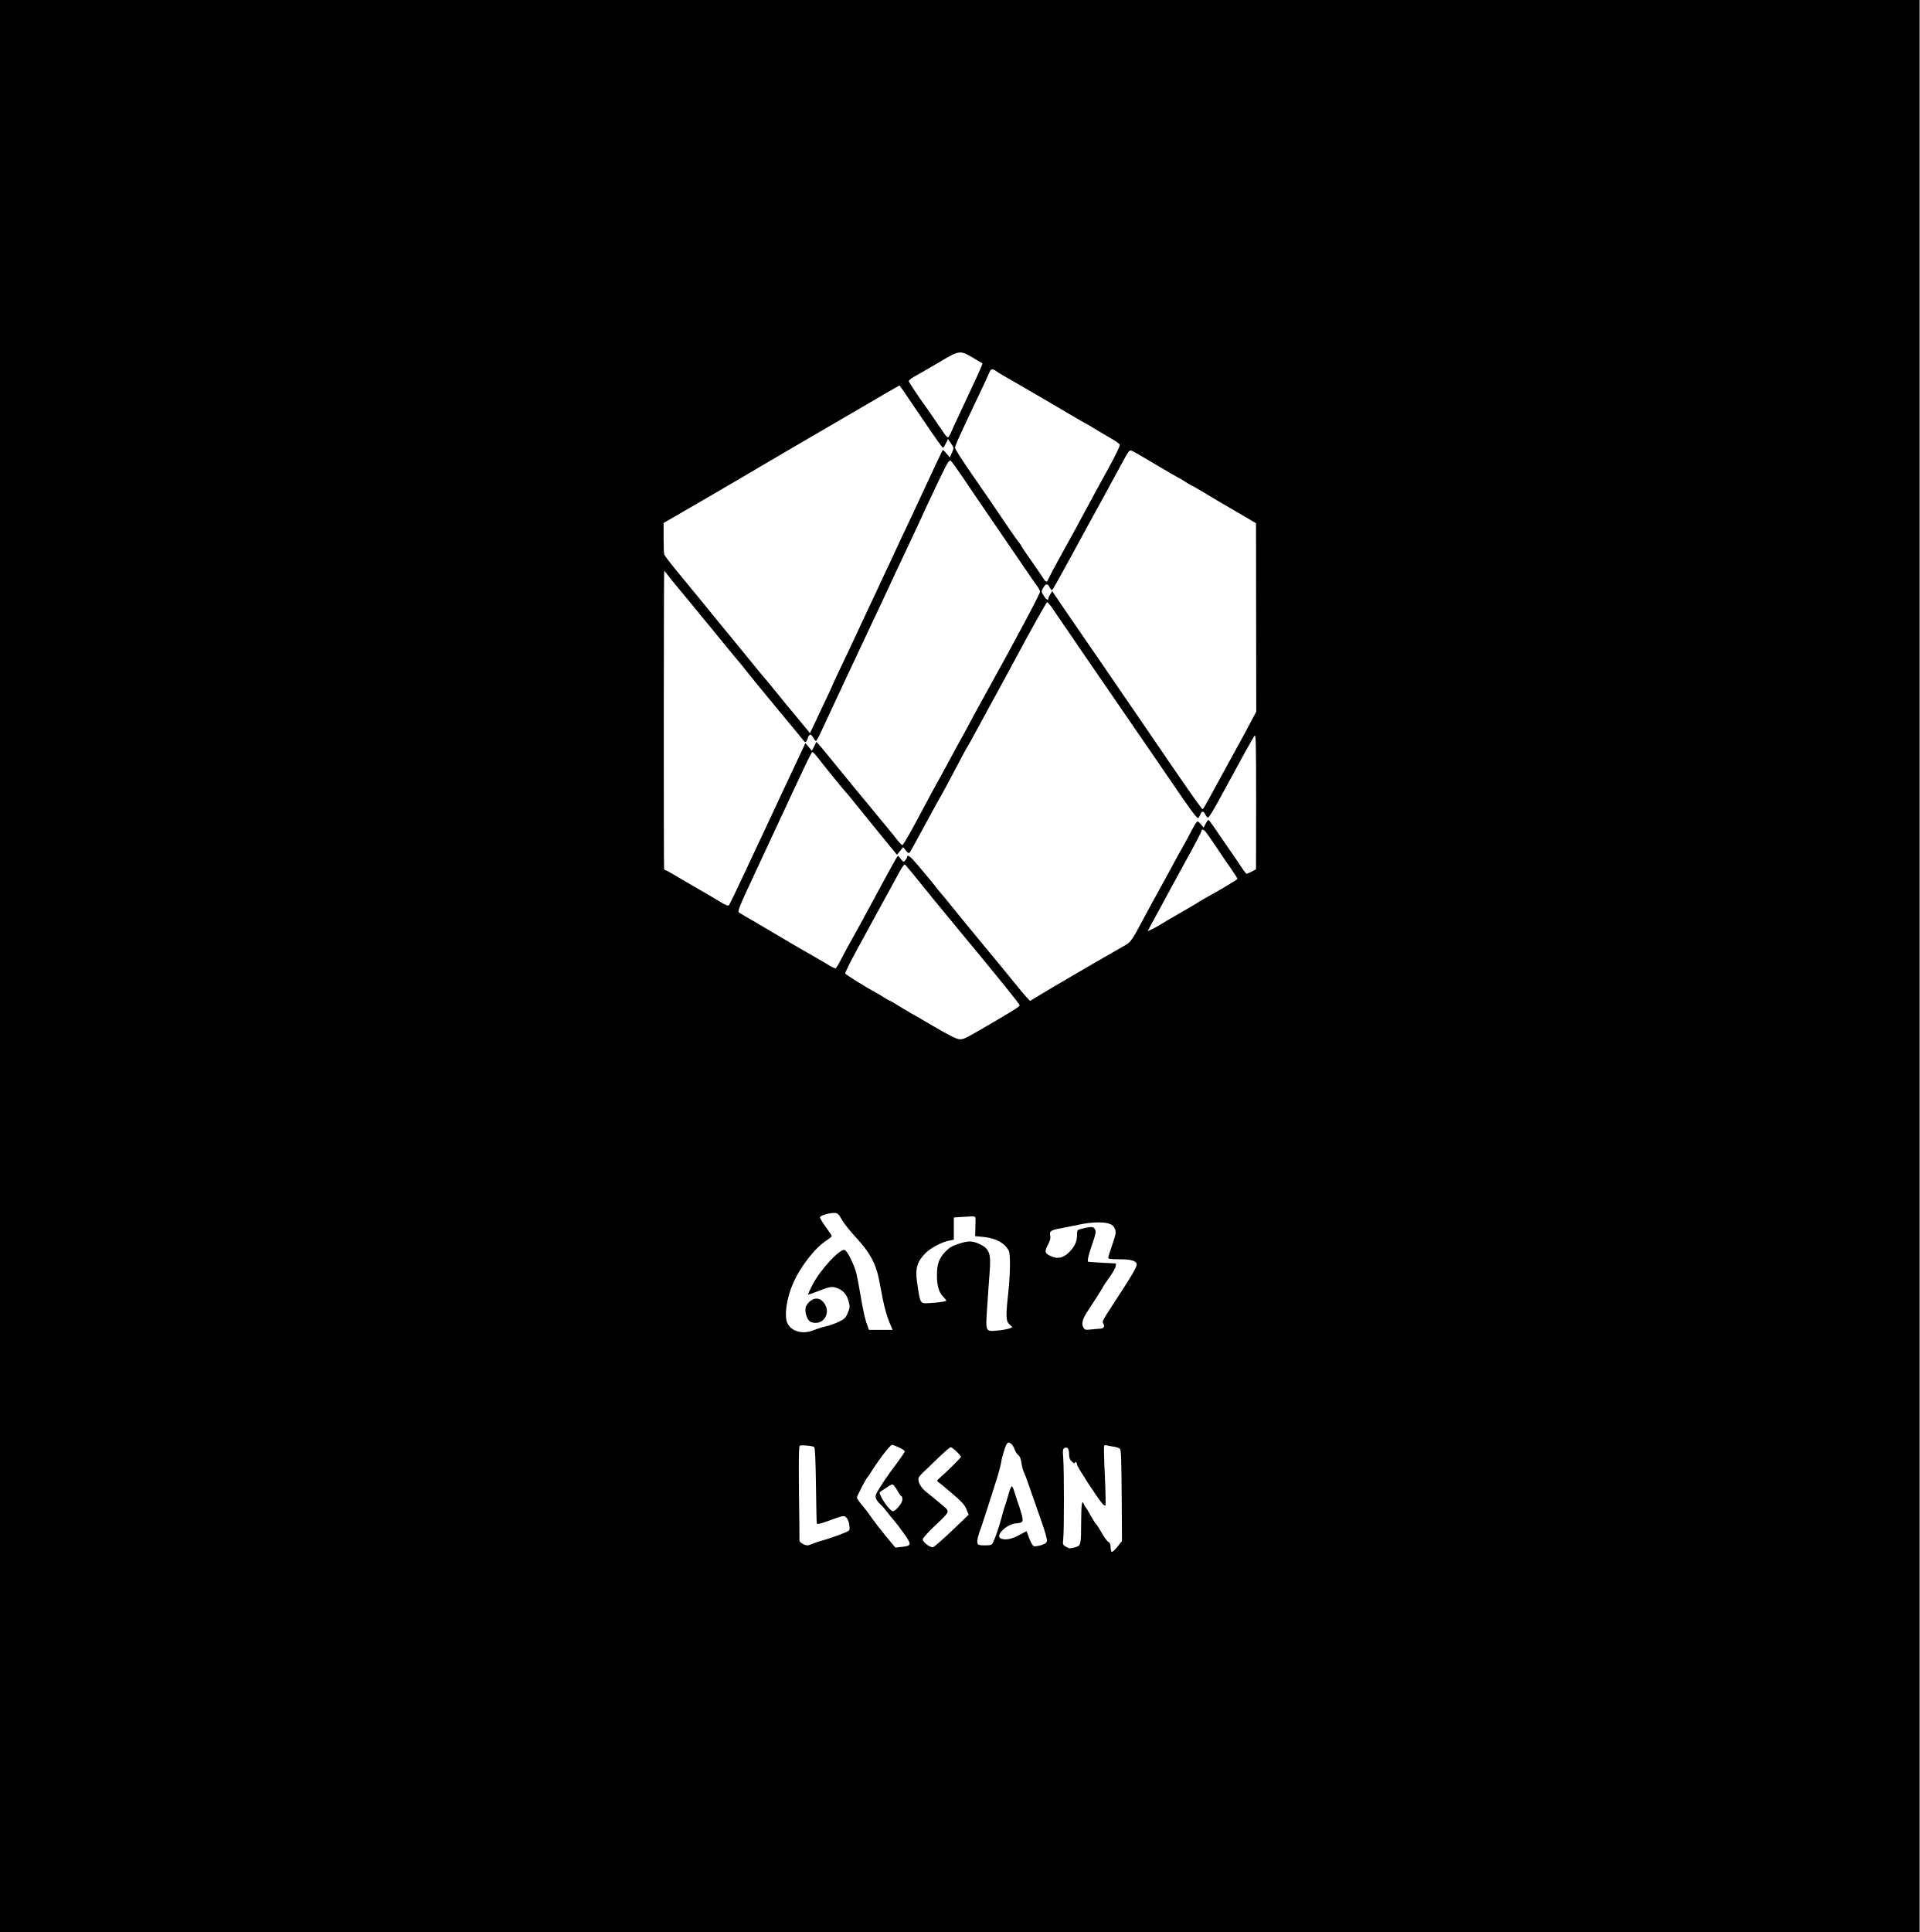
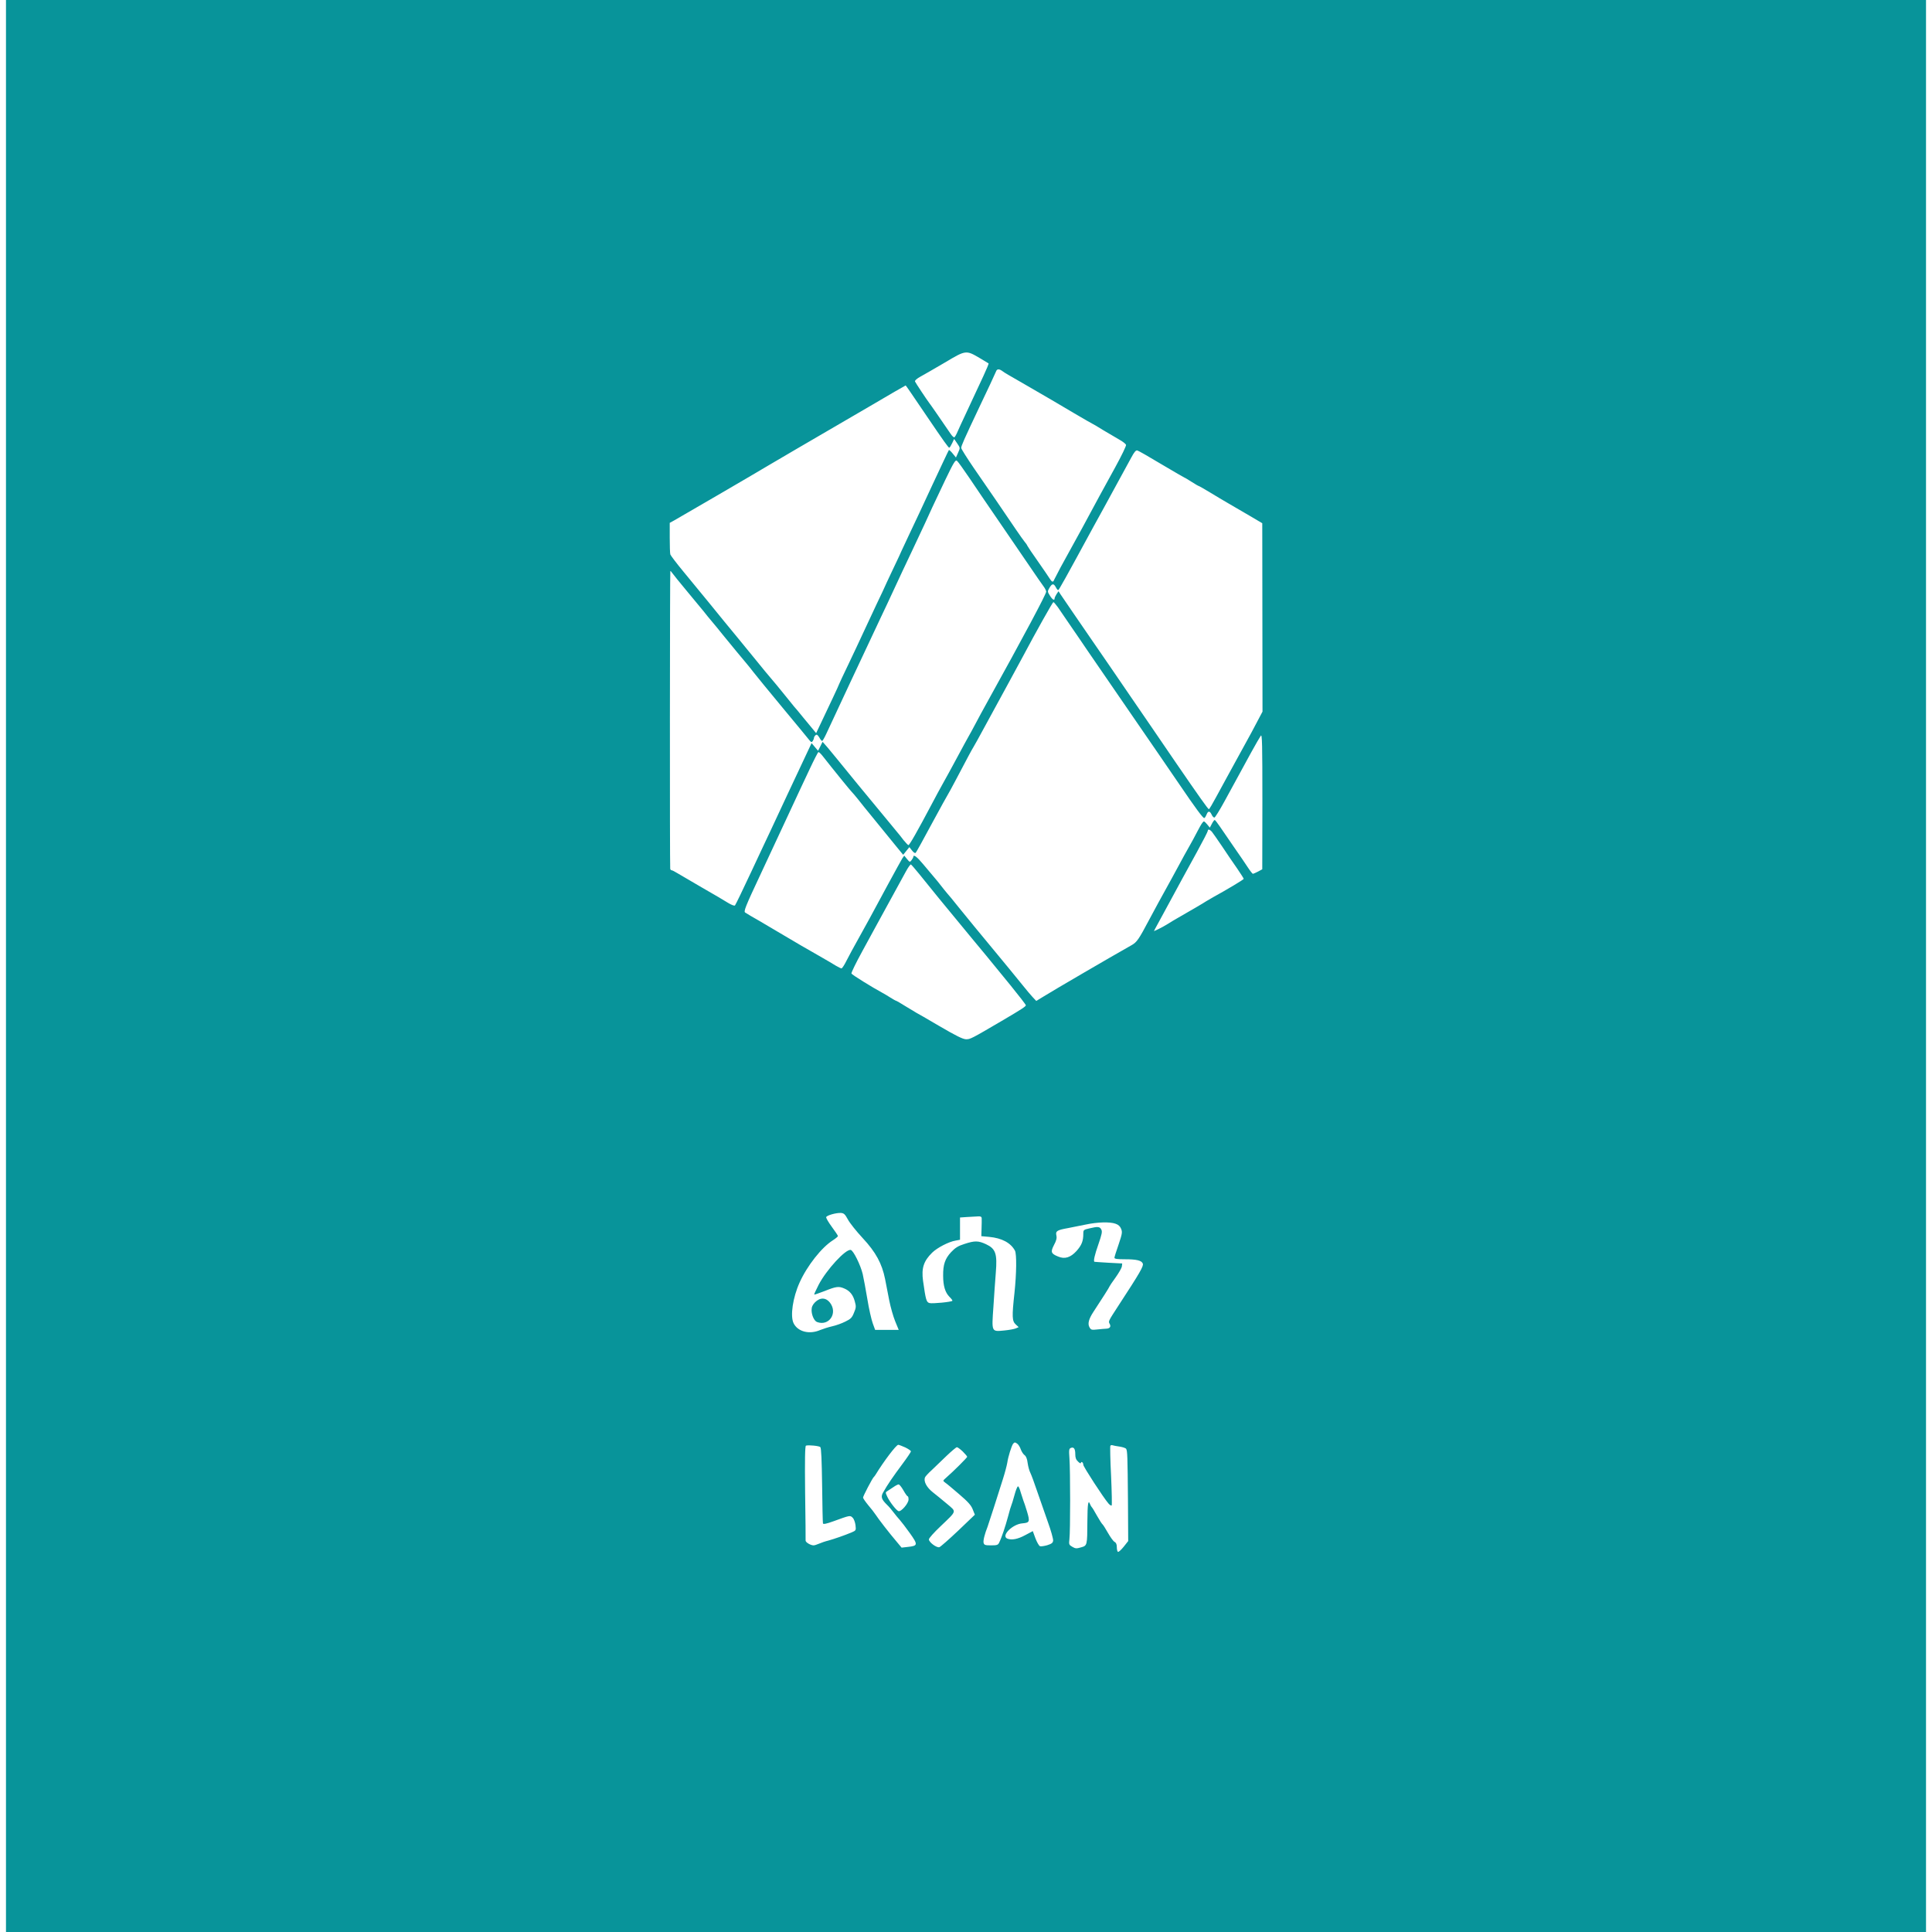
- <svg xmlns="http://www.w3.org/2000/svg" version="1.0" width="1604pt" height="1614pt" viewBox="0 0 1604 1614" preserveAspectRatio="xMidYMid meet">
-   <g transform="translate(0,1614) scale(0.1,-0.1)" fill="#000000" stroke="none">
-     <path d="M0 8070 l0 -8070 8020 0 8020 0 0 8070 0 8070 -8020 0 -8020 0 0 -8070z m8134 5079 c39 -23 73 -44 75 -45 2 -2 -18 -50 -44 -106 -26 -57 -64 -137 -83 -178 -19 -41 -52 -113 -74 -159 -22 -46 -48 -103 -58 -126 -10 -24 -22 -45 -27 -48 -5 -3 -20 11 -33 31 -53 78 -170 248 -178 257 -18 23 -113 166 -118 178 -3 8 15 24 46 41 28 15 119 68 203 117 176 105 177 105 291 38z m194 -112 c11 -9 45 -29 202 -119 167 -96 256 -149 388 -227 85 -50 156 -91 158 -91 2 0 43 -24 91 -54 49 -29 110 -65 136 -80 27 -15 51 -34 54 -42 3 -8 -38 -92 -90 -187 -52 -94 -111 -202 -131 -239 -87 -163 -199 -369 -326 -598 -25 -47 -49 -93 -53 -102 -9 -25 -19 -22 -39 10 -9 15 -53 79 -97 142 -45 63 -84 122 -88 130 -3 8 -14 24 -24 35 -9 11 -41 56 -71 100 -92 136 -240 353 -352 514 -58 85 -106 161 -106 169 0 17 21 65 152 342 28 58 68 143 90 190 22 47 44 95 49 107 8 23 27 23 57 0z m-768 -179 c24 -35 86 -126 138 -203 135 -199 175 -255 182 -255 4 0 14 16 24 37 l17 36 26 -38 c25 -37 25 -37 7 -77 l-18 -40 -27 33 c-15 19 -30 32 -32 29 -3 -3 -63 -131 -135 -285 -71 -154 -159 -342 -196 -419 -36 -76 -66 -140 -66 -141 0 -2 -31 -69 -70 -150 -38 -81 -70 -148 -70 -150 0 -2 -29 -63 -64 -136 -35 -74 -86 -183 -114 -244 -28 -60 -84 -181 -126 -268 -42 -87 -76 -160 -76 -162 0 -2 -23 -53 -51 -112 -28 -59 -71 -151 -96 -203 l-45 -95 -21 26 c-12 14 -51 62 -87 105 -35 44 -69 84 -75 90 -5 7 -44 54 -85 105 -41 51 -93 114 -115 139 -22 26 -65 77 -95 115 -47 58 -132 162 -188 230 -47 57 -143 173 -234 286 -57 69 -150 183 -208 253 -58 70 -107 135 -110 144 -3 10 -5 73 -5 140 l0 124 40 22 c41 24 138 80 355 206 69 41 179 105 245 143 66 39 152 89 190 112 39 23 140 82 225 132 354 206 483 281 640 373 130 77 267 156 276 160 1 0 21 -28 44 -62z m2094 -597 c103 -61 189 -111 191 -111 3 0 29 -16 59 -35 30 -19 57 -35 60 -35 3 0 45 -24 93 -53 49 -30 120 -72 158 -94 39 -23 117 -68 175 -102 l105 -62 1 -787 1 -787 -45 -85 c-24 -47 -68 -128 -97 -180 -29 -52 -67 -122 -85 -155 -18 -33 -49 -89 -69 -126 -20 -36 -61 -111 -91 -167 -30 -56 -57 -102 -61 -102 -7 0 -88 115 -270 380 -62 91 -154 226 -205 300 -51 74 -132 193 -181 264 -132 193 -218 319 -317 462 -105 152 -244 356 -267 390 l-16 25 -17 -25 c-9 -14 -16 -30 -16 -36 0 -20 -19 -9 -39 24 -21 33 -21 35 -4 65 22 37 35 39 53 6 7 -14 16 -25 20 -25 6 0 61 99 295 530 32 58 71 130 88 160 80 147 197 362 228 418 24 45 38 62 50 59 9 -2 100 -54 203 -116z m-1605 -115 c48 -72 163 -241 256 -376 92 -135 206 -301 253 -370 47 -69 95 -139 108 -156 13 -17 24 -38 24 -47 0 -20 -188 -373 -495 -927 -29 -52 -72 -131 -95 -175 -23 -44 -50 -93 -60 -110 -16 -28 -31 -56 -126 -232 -20 -38 -58 -106 -84 -153 -26 -47 -68 -123 -92 -170 -127 -240 -190 -350 -199 -350 -4 0 -22 19 -41 42 -18 24 -40 52 -50 63 -9 11 -40 49 -70 85 -162 195 -379 459 -443 539 -16 20 -49 59 -71 86 l-42 48 -19 -38 -19 -37 -27 32 -27 32 -49 -104 c-27 -56 -96 -204 -154 -328 -58 -124 -121 -259 -140 -300 -20 -41 -92 -196 -162 -345 -69 -148 -130 -274 -135 -279 -5 -5 -29 4 -57 21 -26 17 -124 74 -218 128 -93 54 -187 109 -207 121 -21 13 -42 24 -48 24 -5 0 -10 6 -11 13 -4 51 -3 2487 1 2487 3 0 10 -8 16 -17 7 -10 62 -79 124 -153 62 -74 124 -150 139 -168 14 -19 44 -55 66 -81 22 -26 65 -78 95 -116 80 -98 169 -206 194 -235 11 -13 39 -47 61 -76 22 -28 132 -163 245 -299 113 -136 213 -257 222 -269 15 -18 19 -19 28 -6 5 8 10 20 10 26 0 6 6 16 13 22 10 9 17 4 31 -18 9 -17 20 -30 24 -30 4 0 19 26 34 58 59 129 341 729 453 967 32 66 83 176 115 245 32 69 101 217 155 330 98 208 125 266 165 355 13 28 60 128 106 224 73 152 86 172 99 161 9 -7 55 -72 104 -144z m738 -1078 c17 -24 65 -95 108 -158 44 -63 106 -155 140 -205 201 -293 378 -550 426 -620 77 -112 285 -414 339 -494 137 -202 203 -291 211 -285 6 3 14 17 19 30 12 31 27 31 42 -1 6 -14 16 -25 23 -25 6 0 43 60 83 133 40 72 91 166 113 207 23 41 72 131 109 200 38 69 75 133 83 144 11 15 13 -66 13 -549 l-1 -567 -35 -19 c-19 -10 -38 -18 -43 -19 -4 0 -23 24 -42 53 -18 28 -70 104 -114 167 -44 63 -97 141 -118 172 -21 31 -41 57 -45 58 -4 0 -15 -14 -24 -32 l-17 -32 -24 29 c-25 28 -26 28 -40 9 -8 -10 -28 -46 -45 -79 -17 -33 -47 -89 -68 -125 -21 -36 -55 -99 -77 -140 -22 -41 -53 -97 -68 -125 -85 -153 -138 -251 -185 -339 -86 -163 -103 -187 -145 -211 -191 -108 -654 -378 -734 -428 l-64 -39 -31 33 c-17 19 -49 56 -71 84 -40 50 -204 250 -275 335 -77 92 -207 251 -275 335 -38 48 -80 99 -93 113 -13 15 -35 43 -50 62 -14 19 -42 53 -62 76 -19 22 -60 71 -90 107 -49 59 -80 82 -80 59 0 -5 -7 -17 -15 -28 -14 -18 -15 -18 -38 10 l-23 28 -16 -23 c-8 -13 -61 -109 -118 -214 -163 -303 -169 -313 -245 -450 -40 -71 -87 -158 -104 -192 -17 -35 -36 -63 -41 -63 -6 0 -27 11 -48 23 -20 13 -91 54 -157 92 -66 37 -190 109 -275 160 -85 50 -177 105 -205 121 -61 35 -96 55 -119 70 -15 9 -3 42 130 325 81 173 180 386 221 474 111 239 116 249 187 400 36 77 69 141 73 142 5 1 22 -15 38 -36 83 -106 230 -287 240 -296 6 -5 31 -35 56 -66 24 -31 71 -89 104 -129 135 -165 162 -199 215 -264 l55 -67 26 32 26 32 22 -28 c13 -17 25 -25 31 -19 5 5 66 115 135 244 70 129 131 240 135 245 4 6 31 55 60 110 105 200 143 270 150 280 4 6 52 91 105 190 54 99 138 254 188 345 49 91 104 192 122 225 112 211 249 455 255 455 4 0 20 -19 37 -42z m1286 -1875 c8 -10 47 -65 86 -123 38 -58 95 -141 126 -185 30 -44 55 -83 55 -87 0 -6 -140 -90 -255 -153 -27 -15 -54 -31 -60 -35 -10 -8 -142 -85 -235 -138 -25 -14 -63 -37 -85 -51 -22 -14 -57 -33 -78 -43 l-37 -17 11 22 c7 12 55 101 107 197 52 96 107 198 122 225 15 28 68 125 119 217 50 91 91 171 91 177 0 16 15 13 33 -6z m-2445 -353 c33 -41 108 -133 166 -205 59 -71 137 -166 173 -210 36 -44 82 -100 103 -125 21 -25 73 -88 117 -141 43 -53 135 -166 206 -252 70 -86 127 -160 127 -165 0 -10 -37 -34 -190 -124 -269 -158 -274 -160 -310 -160 -27 1 -82 28 -224 111 -104 61 -190 111 -192 111 -1 0 -39 23 -83 50 -44 28 -83 50 -86 50 -3 0 -24 12 -48 27 -23 15 -51 31 -62 37 -89 48 -258 153 -262 163 -3 6 38 90 90 185 52 95 109 200 127 233 41 74 190 348 237 433 19 35 38 62 43 60 4 -2 35 -37 68 -78z m-595 -2887 c15 -29 71 -99 123 -155 111 -119 162 -214 188 -343 9 -44 24 -125 35 -180 11 -55 33 -133 49 -172 l30 -73 -98 0 -99 0 -20 55 c-11 30 -32 121 -45 202 -14 82 -31 176 -39 210 -18 75 -78 197 -100 201 -42 9 -203 -166 -268 -291 -22 -43 -39 -80 -37 -82 1 -2 41 12 88 30 95 38 117 41 163 21 46 -19 74 -54 88 -108 12 -42 11 -53 -7 -95 -16 -41 -27 -52 -73 -74 -29 -15 -78 -32 -109 -39 -31 -7 -75 -21 -100 -31 -90 -39 -186 -15 -222 56 -30 60 -7 215 50 341 63 140 184 293 277 352 23 15 43 31 43 36 0 5 -23 39 -51 77 -28 38 -49 74 -47 81 5 15 83 37 123 35 25 -2 34 -10 58 -54z m1118 10 c1 -10 0 -48 -1 -84 l-2 -66 66 -6 c106 -10 180 -50 215 -115 15 -29 13 -192 -4 -352 -22 -200 -20 -236 10 -264 l25 -23 -23 -10 c-13 -6 -57 -14 -98 -18 -107 -10 -105 -15 -90 198 6 95 15 223 20 285 13 159 -1 200 -82 238 -65 30 -94 30 -180 2 -54 -17 -77 -32 -112 -69 -50 -54 -67 -103 -66 -196 0 -85 17 -140 52 -176 17 -16 28 -32 25 -34 -9 -10 -165 -25 -190 -19 -27 7 -32 24 -55 187 -14 105 5 164 76 234 43 42 140 92 196 101 l37 7 0 93 0 93 58 4 c31 2 72 4 90 5 24 2 32 -2 33 -15z m1118 -46 c24 -8 39 -22 47 -43 11 -27 9 -41 -21 -130 -19 -54 -35 -105 -35 -111 0 -10 24 -13 89 -13 96 0 138 -10 148 -36 8 -21 -23 -75 -202 -349 -89 -137 -87 -133 -74 -156 12 -23 0 -38 -31 -39 -8 0 -40 -3 -70 -6 -52 -6 -56 -4 -69 19 -16 29 -5 69 33 127 66 100 136 210 136 215 0 2 22 35 49 72 27 38 51 79 53 93 l3 25 -115 6 c-63 4 -116 7 -117 8 -10 5 2 58 33 146 29 84 34 107 24 124 -12 24 -29 26 -99 9 -48 -11 -51 -13 -51 -43 0 -63 -13 -96 -56 -145 -51 -56 -99 -71 -155 -47 -59 24 -64 38 -34 96 20 37 25 58 20 80 -8 36 5 45 95 61 36 7 103 20 150 30 99 21 201 24 249 7z m-818 -1840 c8 -7 21 -27 27 -46 7 -19 21 -40 31 -47 13 -9 22 -32 26 -66 4 -29 14 -66 23 -83 8 -16 34 -86 57 -155 24 -69 64 -183 89 -255 26 -71 45 -141 44 -155 -2 -19 -12 -27 -50 -39 -25 -7 -53 -11 -60 -8 -8 3 -25 32 -38 66 l-22 60 -64 -34 c-61 -33 -111 -43 -148 -29 -57 22 42 122 126 128 60 5 63 14 38 98 -12 40 -26 82 -31 93 -4 11 -14 42 -22 68 -7 27 -17 49 -22 50 -6 1 -19 -32 -30 -73 -11 -41 -23 -79 -26 -85 -3 -5 -16 -48 -28 -95 -23 -85 -53 -175 -74 -217 -9 -20 -18 -23 -68 -23 -49 0 -57 3 -62 21 -5 18 10 77 33 134 4 11 28 85 54 165 25 80 59 186 75 236 16 50 32 111 36 135 7 50 35 138 48 157 12 15 18 15 38 -1z m-1648 -26 c8 -8 12 -112 15 -319 2 -169 5 -312 7 -319 3 -8 29 -3 87 18 140 51 140 51 161 30 11 -10 21 -39 24 -63 5 -43 4 -44 -33 -60 -60 -25 -144 -54 -194 -68 -25 -6 -60 -18 -78 -26 -18 -8 -38 -14 -45 -14 -25 0 -67 25 -67 40 1 8 -1 189 -4 402 -3 277 -1 388 7 391 22 7 110 -2 120 -12z m710 -3 c26 -13 47 -27 47 -33 0 -5 -32 -53 -71 -105 -81 -109 -123 -170 -162 -239 -20 -36 -13 -57 33 -102 15 -14 40 -43 56 -65 16 -21 39 -49 52 -63 12 -13 50 -63 83 -109 69 -97 68 -106 -17 -115 l-52 -6 -40 48 c-64 75 -155 193 -176 226 -11 17 -39 53 -63 81 -23 28 -43 57 -43 63 0 13 78 161 89 171 3 3 11 12 16 21 67 110 172 249 189 249 6 0 32 -10 59 -22z m1791 7 c25 -4 50 -12 54 -19 10 -16 12 -57 15 -430 l2 -340 -38 -48 c-21 -26 -43 -46 -48 -42 -5 3 -9 21 -9 39 0 23 -6 38 -19 44 -11 6 -35 40 -55 75 -20 36 -41 68 -45 71 -5 3 -26 36 -47 73 -20 37 -40 69 -44 72 -3 3 -9 13 -13 23 -16 43 -22 6 -23 -141 -1 -205 -1 -204 -54 -219 -37 -11 -47 -10 -72 5 -28 16 -29 20 -24 65 8 58 8 573 0 678 -5 66 -3 77 12 83 25 10 37 -7 37 -53 0 -29 6 -46 24 -62 13 -13 23 -17 23 -10 0 7 5 9 10 6 6 -3 10 -13 10 -22 0 -16 169 -276 210 -323 11 -13 23 -20 27 -17 3 4 1 115 -5 248 -7 133 -9 246 -6 251 3 5 12 7 19 4 7 -2 33 -8 59 -11z m-1311 -41 c20 -20 37 -40 37 -44 0 -7 -113 -120 -175 -174 -29 -26 -30 -26 -10 -41 11 -7 64 -51 117 -97 74 -63 101 -93 114 -127 l18 -45 -139 -133 c-77 -73 -148 -135 -157 -138 -22 -8 -88 41 -88 65 0 10 44 59 98 110 139 133 134 118 53 187 -38 32 -92 76 -120 98 -50 40 -76 89 -64 122 3 8 28 36 56 61 27 26 84 80 125 120 41 39 80 72 86 72 6 0 28 -16 49 -36z m-496 -324 c15 -27 31 -50 36 -50 4 0 7 -12 7 -27 0 -33 -63 -105 -84 -97 -19 7 -72 75 -93 119 -17 37 -17 38 1 49 10 6 32 21 50 33 17 12 36 22 43 22 6 1 24 -21 40 -49z" />
-     <path d="M6759 5261 c-21 -22 -29 -39 -29 -66 0 -42 22 -90 45 -99 100 -38 176 73 109 161 -34 44 -82 46 -125 4z" />
+ <svg xmlns="http://www.w3.org/2000/svg" id="SvgjsSvg1001" width="288" height="288" version="1.1">
+   <defs id="SvgjsDefs1002" />
+   <g id="SvgjsG1008">
+     <svg width="288" height="288" version="1.0" viewBox="0 0 1604 1614">
+       <g transform="matrix(.1 0 0 -.1 0 1614)" fill="#08949a" class="color000 svgShape">
+         <path d="M0 8070 l0 -8070 8020 0 8020 0 0 8070 0 8070 -8020 0 -8020 0 0-8070z m8134 5079 c39 -23 73 -44 75 -45 2 -2 -18 -50 -44 -106 -26 -57 -64 -137 -83 -178 -19 -41 -52 -113 -74 -159 -22 -46 -48 -103 -58 -126 -10 -24 -22 -45 -27 -48 -5 -3 -20 11 -33 31 -53 78 -170 248 -178 257 -18 23 -113 166 -118 178 -3 8 15 24 46 41 28 15 119 68 203 117 176 105 177 105 291 38z m194 -112 c11 -9 45 -29 202 -119 167 -96 256 -149 388 -227 85 -50 156 -91 158 -91 2 0 43 -24 91 -54 49 -29 110 -65 136 -80 27 -15 51 -34 54 -42 3 -8 -38 -92 -90 -187 -52 -94 -111 -202 -131 -239 -87 -163 -199 -369 -326 -598 -25 -47 -49 -93 -53 -102 -9 -25 -19 -22 -39 10 -9 15 -53 79 -97 142 -45 63 -84 122 -88 130 -3 8 -14 24 -24 35 -9 11 -41 56 -71 100 -92 136 -240 353 -352 514 -58 85 -106 161 -106 169 0 17 21 65 152 342 28 58 68 143 90 190 22 47 44 95 49 107 8 23 27 23 57 0z m-768 -179 c24 -35 86 -126 138 -203 135 -199 175 -255 182 -255 4 0 14 16 24 37 l17 36 26 -38 c25 -37 25 -37 7 -77 l-18 -40 -27 33 c-15 19 -30 32 -32 29 -3 -3 -63 -131 -135 -285 -71 -154 -159 -342 -196 -419 -36 -76 -66 -140 -66 -141 0 -2 -31 -69 -70 -150 -38 -81 -70 -148 -70 -150 0 -2 -29 -63 -64 -136 -35 -74 -86 -183 -114 -244 -28 -60 -84 -181 -126 -268 -42 -87 -76 -160 -76 -162 0 -2 -23 -53 -51 -112 -28 -59 -71 -151 -96 -203 l-45 -95 -21 26 c-12 14 -51 62 -87 105 -35 44 -69 84 -75 90 -5 7 -44 54 -85 105 -41 51 -93 114 -115 139 -22 26 -65 77 -95 115 -47 58 -132 162 -188 230 -47 57 -143 173 -234 286 -57 69 -150 183 -208 253 -58 70 -107 135 -110 144 -3 10 -5 73 -5 140 l0 124 40 22 c41 24 138 80 355 206 69 41 179 105 245 143 66 39 152 89 190 112 39 23 140 82 225 132 354 206 483 281 640 373 130 77 267 156 276 160 1 0 21 -28 44 -62z m2094 -597 c103 -61 189 -111 191 -111 3 0 29 -16 59 -35 30 -19 57 -35 60 -35 3 0 45 -24 93 -53 49 -30 120 -72 158 -94 39 -23 117 -68 175 -102 l105 -62 1 -787 1 -787 -45 -85 c-24 -47 -68 -128 -97 -180 -29 -52 -67 -122 -85 -155 -18 -33 -49 -89 -69 -126 -20 -36 -61 -111 -91 -167 -30 -56 -57 -102 -61 -102 -7 0 -88 115 -270 380 -62 91 -154 226 -205 300 -51 74 -132 193 -181 264 -132 193 -218 319 -317 462 -105 152 -244 356 -267 390 l-16 25 -17 -25 c-9 -14 -16 -30 -16 -36 0 -20 -19 -9 -39 24 -21 33 -21 35 -4 65 22 37 35 39 53 6 7 -14 16 -25 20 -25 6 0 61 99 295 530 32 58 71 130 88 160 80 147 197 362 228 418 24 45 38 62 50 59 9 -2 100 -54 203 -116z m-1605 -115 c48 -72 163 -241 256 -376 92 -135 206 -301 253 -370 47 -69 95 -139 108 -156 13 -17 24 -38 24 -47 0 -20 -188 -373 -495 -927 -29 -52 -72 -131 -95 -175 -23 -44 -50 -93 -60 -110 -16 -28 -31 -56 -126 -232 -20 -38 -58 -106 -84 -153 -26 -47 -68 -123 -92 -170 -127 -240 -190 -350 -199 -350 -4 0 -22 19 -41 42 -18 24 -40 52 -50 63 -9 11 -40 49 -70 85 -162 195 -379 459 -443 539 -16 20 -49 59 -71 86 l-42 48 -19 -38 -19 -37 -27 32 -27 32 -49 -104 c-27 -56 -96 -204 -154 -328 -58 -124 -121 -259 -140 -300 -20 -41 -92 -196 -162 -345 -69 -148 -130 -274 -135 -279 -5 -5 -29 4 -57 21 -26 17 -124 74 -218 128 -93 54 -187 109 -207 121 -21 13 -42 24 -48 24 -5 0 -10 6 -11 13 -4 51 -3 2487 1 2487 3 0 10 -8 16 -17 7 -10 62 -79 124 -153 62 -74 124 -150 139 -168 14 -19 44 -55 66 -81 22 -26 65 -78 95 -116 80 -98 169 -206 194 -235 11 -13 39 -47 61 -76 22 -28 132 -163 245 -299 113 -136 213 -257 222 -269 15 -18 19 -19 28 -6 5 8 10 20 10 26 0 6 6 16 13 22 10 9 17 4 31 -18 9 -17 20 -30 24 -30 4 0 19 26 34 58 59 129 341 729 453 967 32 66 83 176 115 245 32 69 101 217 155 330 98 208 125 266 165 355 13 28 60 128 106 224 73 152 86 172 99 161 9 -7 55 -72 104 -144z m738 -1078 c17 -24 65 -95 108 -158 44 -63 106 -155 140 -205 201 -293 378 -550 426 -620 77 -112 285 -414 339 -494 137 -202 203 -291 211 -285 6 3 14 17 19 30 12 31 27 31 42 -1 6 -14 16 -25 23 -25 6 0 43 60 83 133 40 72 91 166 113 207 23 41 72 131 109 200 38 69 75 133 83 144 11 15 13 -66 13 -549 l-1 -567 -35 -19 c-19 -10 -38 -18 -43 -19 -4 0 -23 24 -42 53 -18 28 -70 104 -114 167 -44 63 -97 141 -118 172 -21 31 -41 57 -45 58 -4 0 -15 -14 -24 -32 l-17 -32 -24 29 c-25 28 -26 28 -40 9 -8 -10 -28 -46 -45 -79 -17 -33 -47 -89 -68 -125 -21 -36 -55 -99 -77 -140 -22 -41 -53 -97 -68 -125 -85 -153 -138 -251 -185 -339 -86 -163 -103 -187 -145 -211 -191 -108 -654 -378 -734 -428 l-64 -39 -31 33 c-17 19 -49 56 -71 84 -40 50 -204 250 -275 335 -77 92 -207 251 -275 335 -38 48 -80 99 -93 113 -13 15 -35 43 -50 62 -14 19 -42 53 -62 76 -19 22 -60 71 -90 107 -49 59 -80 82 -80 59 0 -5 -7 -17 -15 -28 -14 -18 -15 -18 -38 10 l-23 28 -16 -23 c-8 -13 -61 -109 -118 -214 -163 -303 -169 -313 -245 -450 -40 -71 -87 -158 -104 -192 -17 -35 -36 -63 -41 -63 -6 0 -27 11 -48 23 -20 13 -91 54 -157 92 -66 37 -190 109 -275 160 -85 50 -177 105 -205 121 -61 35 -96 55 -119 70 -15 9 -3 42 130 325 81 173 180 386 221 474 111 239 116 249 187 400 36 77 69 141 73 142 5 1 22 -15 38 -36 83 -106 230 -287 240 -296 6 -5 31 -35 56 -66 24 -31 71 -89 104 -129 135 -165 162 -199 215 -264 l55 -67 26 32 26 32 22 -28 c13 -17 25 -25 31 -19 5 5 66 115 135 244 70 129 131 240 135 245 4 6 31 55 60 110 105 200 143 270 150 280 4 6 52 91 105 190 54 99 138 254 188 345 49 91 104 192 122 225 112 211 249 455 255 455 4 0 20 -19 37 -42z m1286 -1875 c8 -10 47 -65 86 -123 38 -58 95 -141 126 -185 30 -44 55 -83 55 -87 0 -6 -140 -90 -255 -153 -27 -15 -54 -31 -60 -35 -10 -8 -142 -85 -235 -138 -25 -14 -63 -37 -85 -51 -22 -14 -57 -33 -78 -43 l-37 -17 11 22 c7 12 55 101 107 197 52 96 107 198 122 225 15 28 68 125 119 217 50 91 91 171 91 177 0 16 15 13 33 -6z m-2445 -353 c33 -41 108 -133 166 -205 59 -71 137 -166 173 -210 36 -44 82 -100 103 -125 21 -25 73 -88 117 -141 43 -53 135 -166 206 -252 70 -86 127 -160 127 -165 0 -10 -37 -34 -190 -124 -269 -158 -274 -160 -310 -160 -27 1 -82 28 -224 111 -104 61 -190 111 -192 111 -1 0 -39 23 -83 50 -44 28 -83 50 -86 50 -3 0 -24 12 -48 27 -23 15 -51 31 -62 37 -89 48 -258 153 -262 163 -3 6 38 90 90 185 52 95 109 200 127 233 41 74 190 348 237 433 19 35 38 62 43 60 4 -2 35 -37 68 -78z m-595 -2887 c15 -29 71 -99 123 -155 111 -119 162 -214 188 -343 9 -44 24 -125 35 -180 11 -55 33 -133 49 -172 l30 -73 -98 0 -99 0 -20 55 c-11 30 -32 121 -45 202 -14 82 -31 176 -39 210 -18 75 -78 197 -100 201 -42 9 -203 -166 -268 -291 -22 -43 -39 -80 -37 -82 1 -2 41 12 88 30 95 38 117 41 163 21 46 -19 74 -54 88 -108 12 -42 11 -53 -7 -95 -16 -41 -27 -52 -73 -74 -29 -15 -78 -32 -109 -39 -31 -7 -75 -21 -100 -31 -90 -39 -186 -15 -222 56 -30 60 -7 215 50 341 63 140 184 293 277 352 23 15 43 31 43 36 0 5 -23 39 -51 77 -28 38 -49 74 -47 81 5 15 83 37 123 35 25 -2 34 -10 58 -54z m1118 10 c1 -10 0 -48 -1 -84 l-2 -66 66 -6 c106 -10 180 -50 215 -115 15 -29 13 -192 -4 -352 -22 -200 -20 -236 10 -264 l25 -23 -23 -10 c-13 -6 -57 -14 -98 -18 -107 -10 -105 -15 -90 198 6 95 15 223 20 285 13 159 -1 200 -82 238 -65 30 -94 30 -180 2 -54 -17 -77 -32 -112 -69 -50 -54 -67 -103 -66 -196 0 -85 17 -140 52 -176 17 -16 28 -32 25 -34 -9 -10 -165 -25 -190 -19 -27 7 -32 24 -55 187 -14 105 5 164 76 234 43 42 140 92 196 101 l37 7 0 93 0 93 58 4 c31 2 72 4 90 5 24 2 32 -2 33 -15z m1118 -46 c24 -8 39 -22 47 -43 11 -27 9 -41 -21 -130 -19 -54 -35 -105 -35 -111 0 -10 24 -13 89 -13 96 0 138 -10 148 -36 8 -21 -23 -75 -202 -349 -89 -137 -87 -133 -74 -156 12 -23 0 -38 -31 -39 -8 0 -40 -3 -70 -6 -52 -6 -56 -4 -69 19 -16 29 -5 69 33 127 66 100 136 210 136 215 0 2 22 35 49 72 27 38 51 79 53 93 l3 25 -115 6 c-63 4 -116 7 -117 8 -10 5 2 58 33 146 29 84 34 107 24 124 -12 24 -29 26 -99 9 -48 -11 -51 -13 -51 -43 0 -63 -13 -96 -56 -145 -51 -56 -99 -71 -155 -47 -59 24 -64 38 -34 96 20 37 25 58 20 80 -8 36 5 45 95 61 36 7 103 20 150 30 99 21 201 24 249 7z m-818 -1840 c8 -7 21 -27 27 -46 7 -19 21 -40 31 -47 13 -9 22 -32 26 -66 4 -29 14 -66 23 -83 8 -16 34 -86 57 -155 24 -69 64 -183 89 -255 26 -71 45 -141 44 -155 -2 -19 -12 -27 -50 -39 -25 -7 -53 -11 -60 -8 -8 3 -25 32 -38 66 l-22 60 -64 -34 c-61 -33 -111 -43 -148 -29 -57 22 42 122 126 128 60 5 63 14 38 98 -12 40 -26 82 -31 93 -4 11 -14 42 -22 68 -7 27 -17 49 -22 50 -6 1 -19 -32 -30 -73 -11 -41 -23 -79 -26 -85 -3 -5 -16 -48 -28 -95 -23 -85 -53 -175 -74 -217 -9 -20 -18 -23 -68 -23 -49 0 -57 3 -62 21 -5 18 10 77 33 134 4 11 28 85 54 165 25 80 59 186 75 236 16 50 32 111 36 135 7 50 35 138 48 157 12 15 18 15 38 -1z m-1648 -26 c8 -8 12 -112 15 -319 2 -169 5 -312 7 -319 3 -8 29 -3 87 18 140 51 140 51 161 30 11 -10 21 -39 24 -63 5 -43 4 -44 -33 -60 -60 -25 -144 -54 -194 -68 -25 -6 -60 -18 -78 -26 -18 -8 -38 -14 -45 -14 -25 0 -67 25 -67 40 1 8 -1 189 -4 402 -3 277 -1 388 7 391 22 7 110 -2 120 -12z m710 -3 c26 -13 47 -27 47 -33 0 -5 -32 -53 -71 -105 -81 -109 -123 -170 -162 -239 -20 -36 -13 -57 33 -102 15 -14 40 -43 56 -65 16 -21 39 -49 52 -63 12 -13 50 -63 83 -109 69 -97 68 -106 -17 -115 l-52 -6 -40 48 c-64 75 -155 193 -176 226 -11 17 -39 53 -63 81 -23 28 -43 57 -43 63 0 13 78 161 89 171 3 3 11 12 16 21 67 110 172 249 189 249 6 0 32 -10 59 -22z m1791 7 c25 -4 50 -12 54 -19 10 -16 12 -57 15 -430 l2 -340 -38 -48 c-21 -26 -43 -46 -48 -42 -5 3 -9 21 -9 39 0 23 -6 38 -19 44 -11 6 -35 40 -55 75 -20 36 -41 68 -45 71 -5 3 -26 36 -47 73 -20 37 -40 69 -44 72 -3 3 -9 13 -13 23 -16 43 -22 6 -23 -141 -1 -205 -1 -204 -54 -219 -37 -11 -47 -10 -72 5 -28 16 -29 20 -24 65 8 58 8 573 0 678 -5 66 -3 77 12 83 25 10 37 -7 37 -53 0 -29 6 -46 24 -62 13 -13 23 -17 23 -10 0 7 5 9 10 6 6 -3 10 -13 10 -22 0 -16 169 -276 210 -323 11 -13 23 -20 27 -17 3 4 1 115 -5 248 -7 133 -9 246 -6 251 3 5 12 7 19 4 7 -2 33 -8 59 -11z m-1311 -41 c20 -20 37 -40 37 -44 0 -7 -113 -120 -175 -174 -29 -26 -30 -26 -10 -41 11 -7 64 -51 117 -97 74 -63 101 -93 114 -127 l18 -45 -139 -133 c-77 -73 -148 -135 -157 -138 -22 -8 -88 41 -88 65 0 10 44 59 98 110 139 133 134 118 53 187 -38 32 -92 76 -120 98 -50 40 -76 89 -64 122 3 8 28 36 56 61 27 26 84 80 125 120 41 39 80 72 86 72 6 0 28 -16 49 -36z m-496 -324 c15 -27 31 -50 36 -50 4 0 7 -12 7 -27 0 -33 -63 -105 -84 -97 -19 7 -72 75 -93 119 -17 37 -17 38 1 49 10 6 32 21 50 33 17 12 36 22 43 22 6 1 24 -21 40 -49z" fill="#08949a" class="color000 svgShape" />
+         <path d="M6759 5261 c-21 -22 -29 -39 -29 -66 0 -42 22 -90 45 -99 100 -38 176 73 109 161 -34 44 -82 46 -125 4z" fill="#08949a" class="color000 svgShape" />
+       </g>
+     </svg>
  </g>
</svg>
